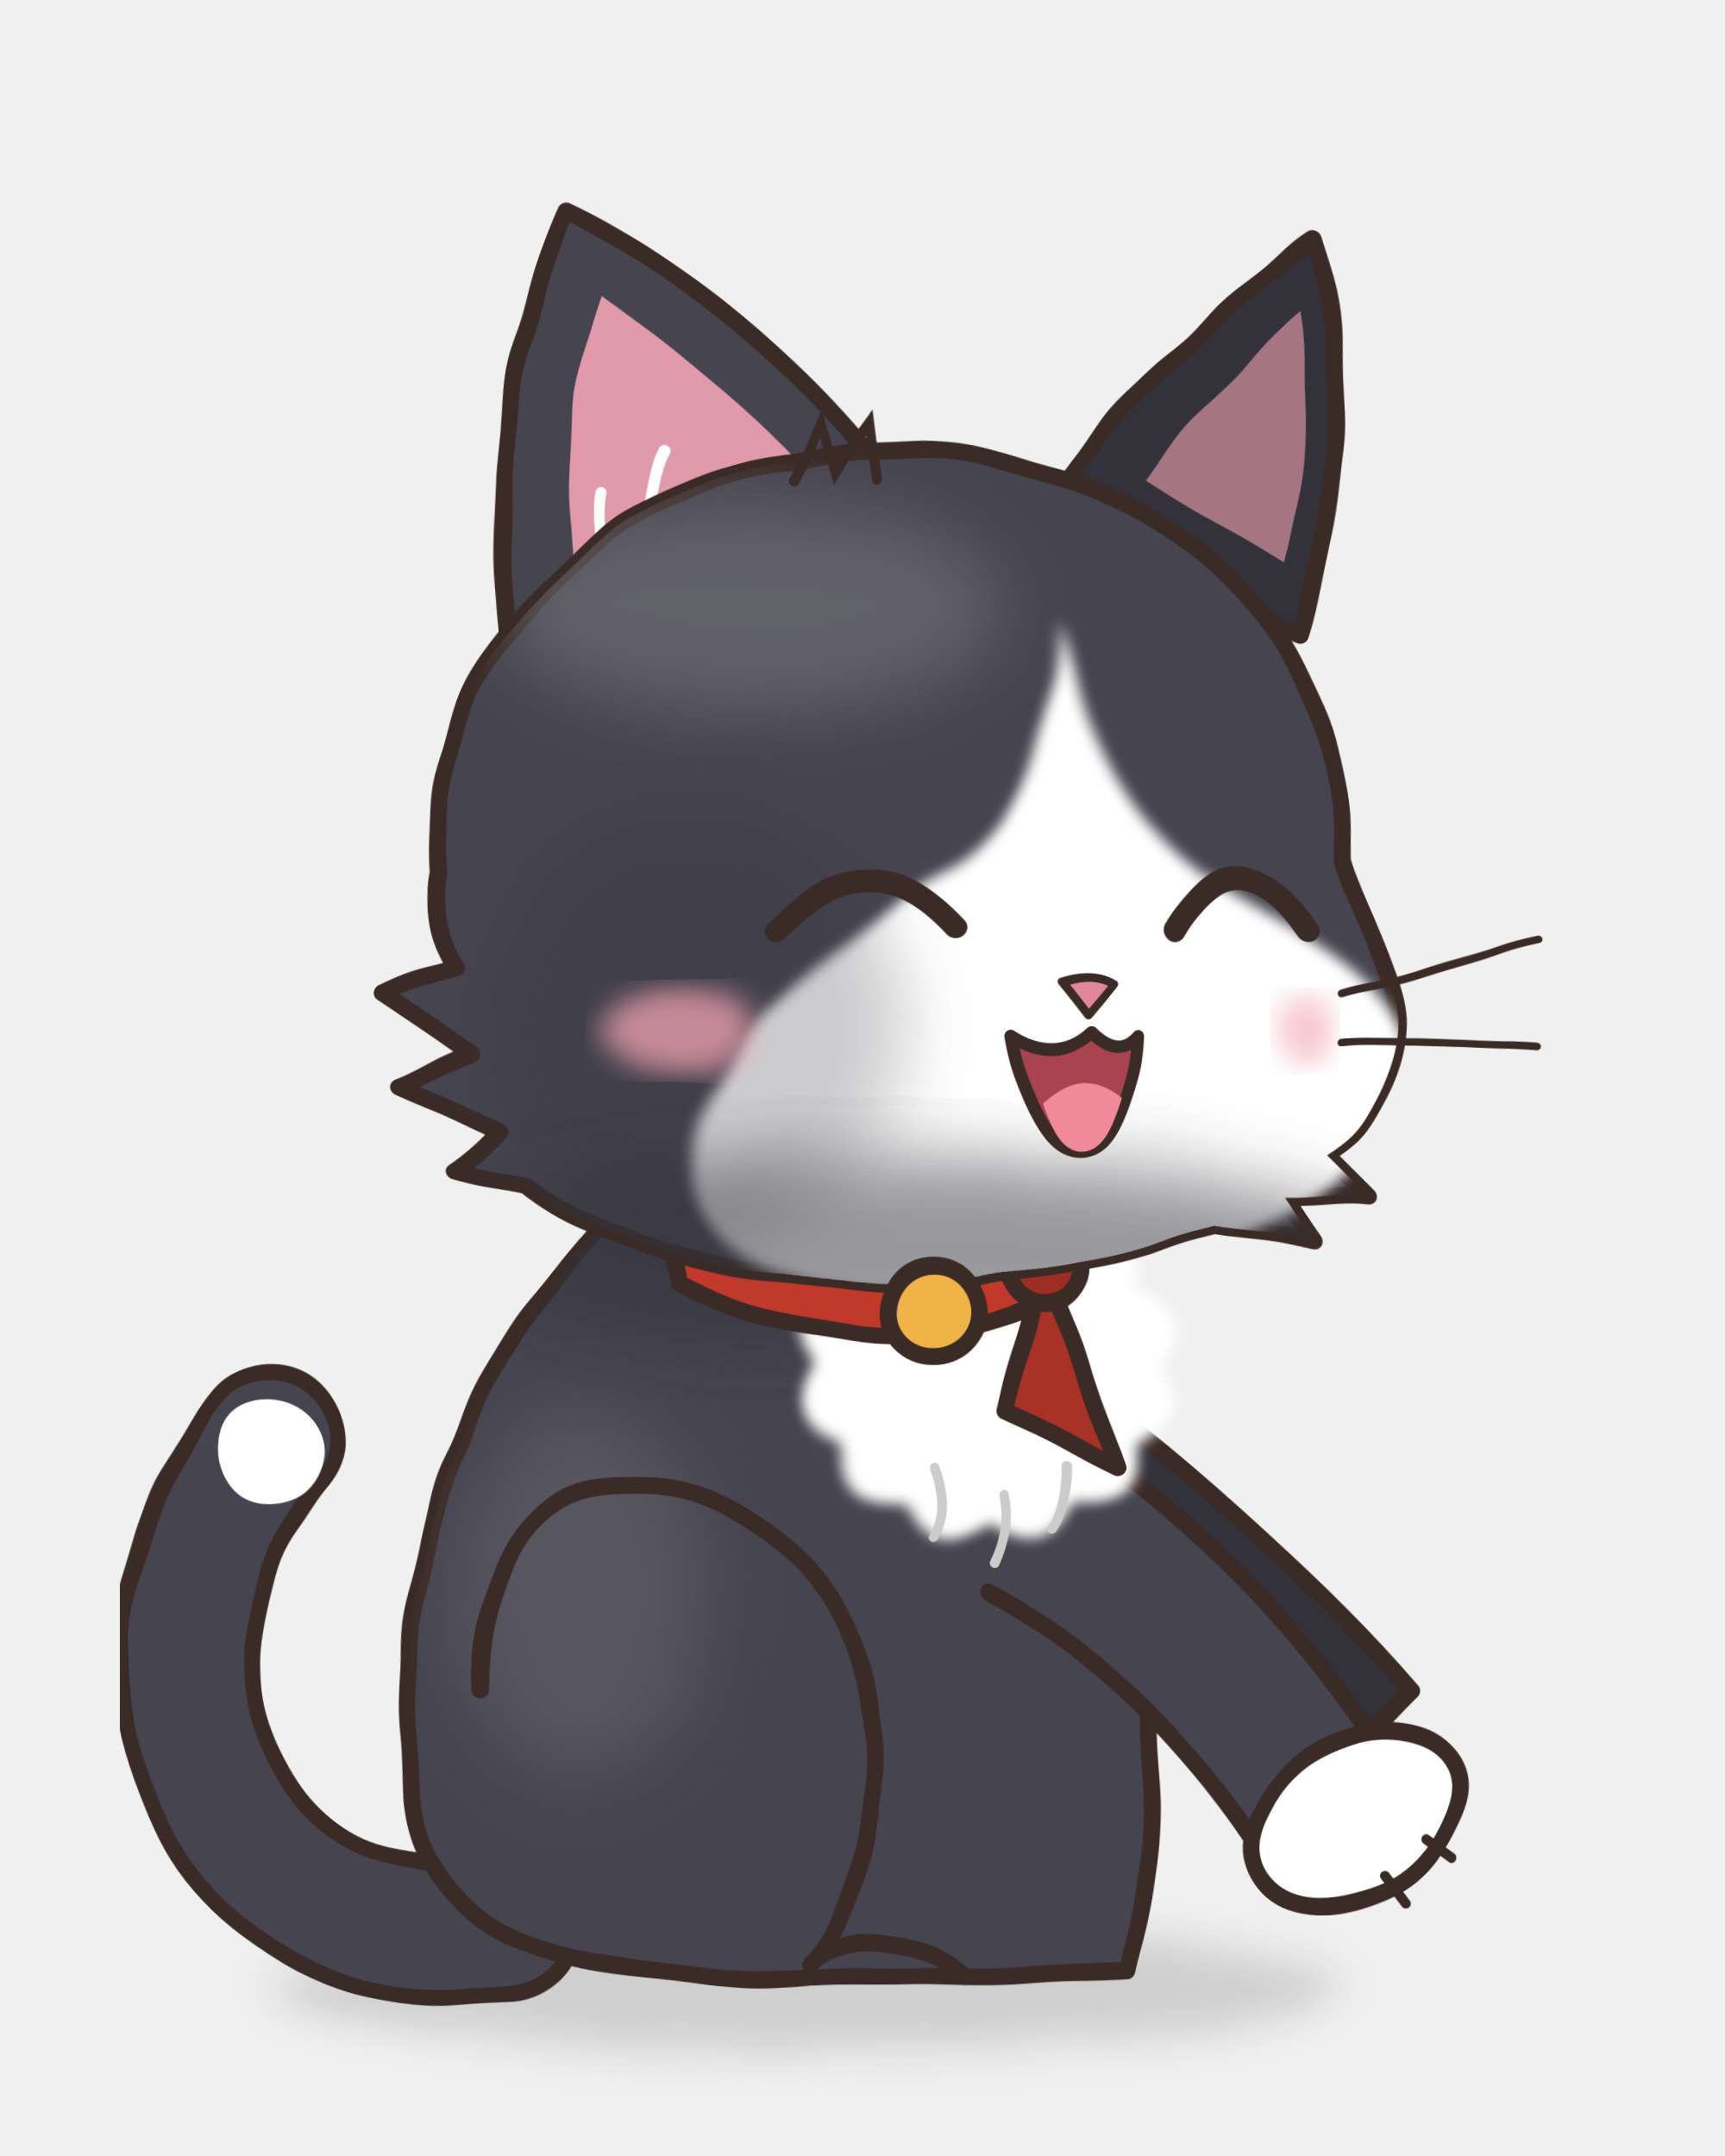
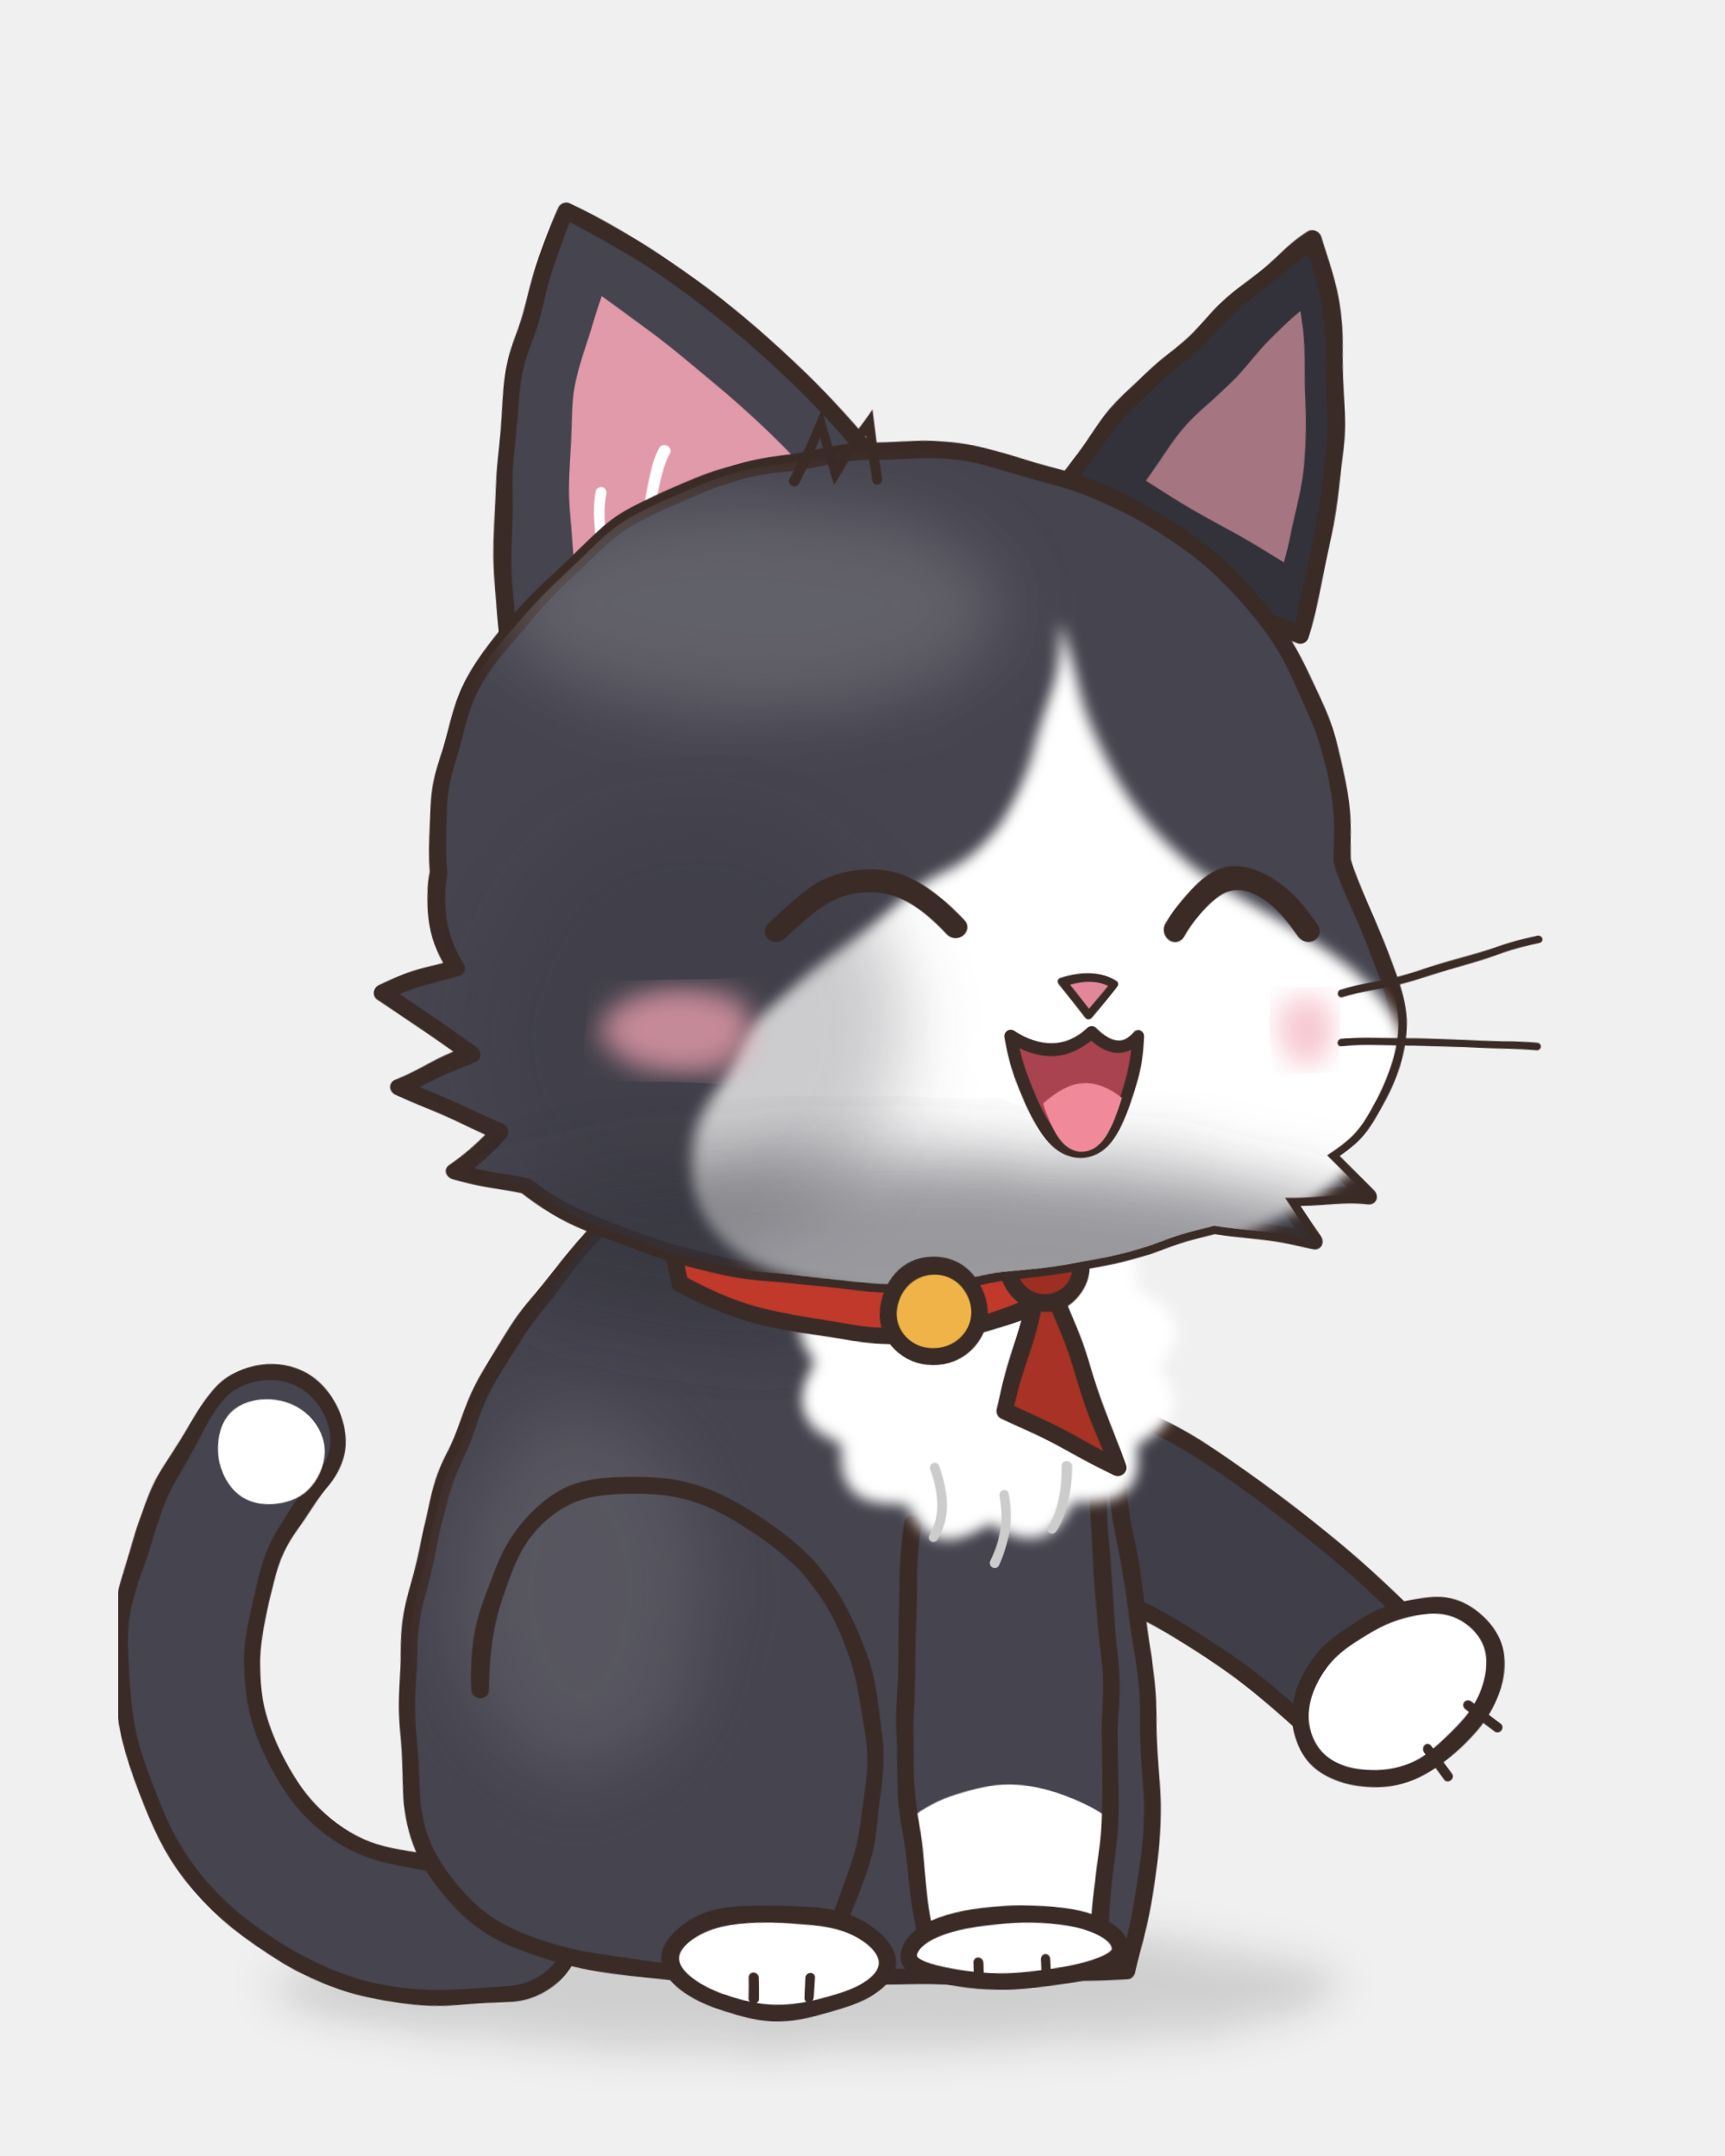
<svg xmlns="http://www.w3.org/2000/svg" viewBox="-104 -252 208 260">
  <defs>
    <filter id="ink" x="-5%" y="-5%" width="110%" height="110%">
      <feTurbulence type="fractalNoise" baseFrequency=".05" numOctaves="2" seed="3" result="n" />
      <feDisplacementMap in="SourceGraphic" in2="n" scale="2.2" />
    </filter>
    <filter id="pencil">
      <feTurbulence type="fractalNoise" baseFrequency="1.1 .35" numOctaves="2" seed="5" />
      <feColorMatrix values="0 0 0 0 .25  0 0 0 0 .2  0 0 0 0 .18  0 0 0 .22 -.02" />
      <feComposite in2="SourceGraphic" operator="in" />
    </filter>
    <filter id="blur1">
      <feGaussianBlur stdDeviation="1" />
    </filter>
    <filter id="blur2">
      <feGaussianBlur stdDeviation="2" />
    </filter>
    <filter id="blur3" x="-30%" y="-30%" width="160%" height="160%">
      <feGaussianBlur stdDeviation="3" />
    </filter>
    <filter id="blur4" x="-30%" y="-30%" width="160%" height="160%">
      <feGaussianBlur stdDeviation="5" />
    </filter>
  </defs>
  <g transform="translate(0 -150) scale(.85) translate(-120 -94)">
    <defs>
      <clipPath id="hsfoxblackhappy">
        <path d="M60 98 C58 60 90 38 124 38 C160 38 188 60 188 96 C190 104 196 112 196 120 C196 128 192 134 186 138 L192 144 L180 144 L184 150 L170 148 C164 150 144 156 124 156 C102 156 82 150 72 142 L62 140 L68 134 L54 128 L64 123 L52 115 L62 111 C59 106 59 102 60 98 Z" />
      </clipPath>
      <clipPath id="bsfoxblackhappy">
        <path d="M100 138 C68 150 52 194 56 228 C58 250 80 256 112 254 L158 254 C164 232 160 196 150 158 Z" />
      </clipPath>
    </defs>
    <g filter="url(#ink)">
      <ellipse cx="112" cy="256" rx="76" ry="9" fill="#000" opacity=".14" filter="url(#blur3)" />
      <path d="M70 248 C22 252 14 204 36 178" stroke="#3b2b27" stroke-width="21" fill="none" stroke-linecap="round" />
      <path d="M70 248 C22 252 14 204 36 178" stroke="#45444f" stroke-width="16.5" fill="none" stroke-linecap="round" />
      <circle cx="36" cy="180" r="7.5" fill="#ffffff" />
-       <path d="M150 170 C168 184 186 200 198 214 L186 226 C174 214 158 200 146 192 Z" stroke="#3b2b27" stroke-width="2.4" stroke-linejoin="round" stroke-linecap="round" fill="#33323a" />
+       <path d="M136 166 C160 172 182 188 198 204 L186 222 C172 208 156 198 138 196 Z" stroke="#3b2b27" stroke-width="2.4" stroke-linejoin="round" stroke-linecap="round" fill="#403f49" />
+       <ellipse cx="196" cy="214" rx="15" ry="10.5" stroke="#3b2b27" stroke-width="2.4" stroke-linejoin="round" stroke-linecap="round" fill="#ffffff" transform="rotate(-35 196 214)" />
+       <path d="M200 222 l3 4 M206 216 l4 3" stroke="#3b2b27" stroke-width="1.4" fill="none" stroke-linecap="round" />
      <path d="M100 138 C68 150 52 194 56 228 C58 250 80 256 112 254 L158 254 C164 232 160 196 150 158 Z" stroke="#3b2b27" stroke-width="2.4" stroke-linejoin="round" stroke-linecap="round" fill="#45444f" />
      <g clip-path="url(#bsfoxblackhappy)">
        <ellipse cx="110" cy="150" rx="44" ry="14" fill="#33323a" opacity=".6" filter="url(#blur4)" />
        <ellipse cx="80" cy="200" rx="18" ry="26" fill="#797880" opacity=".35" filter="url(#blur4)" />
      </g>
      <path d="M66 214 C64 182 92 176 112 196 C126 212 124 240 112 252" fill="none" stroke="#3b2b27" stroke-width="2.4" stroke-linejoin="round" stroke-linecap="round" />
-       <path d="M112 252 C116 248 128 248 134 254" fill="none" stroke="#3b2b27" stroke-width="2.4" stroke-linejoin="round" stroke-linecap="round" />
-       <path d="M128 166 C152 176 176 196 192 220 L176 236 C164 218 148 204 132 196 Z" fill="#45444f" />
-       <path d="M128 166 C152 176 176 196 192 220" fill="none" stroke="#3b2b27" stroke-width="2.4" stroke-linejoin="round" stroke-linecap="round" />
-       <path d="M176 236 C164 218 150 206 138 200" fill="none" stroke="#3b2b27" stroke-width="2.4" stroke-linejoin="round" stroke-linecap="round" />
-       <ellipse cx="190" cy="232" rx="16" ry="11" stroke="#3b2b27" stroke-width="2.4" stroke-linejoin="round" stroke-linecap="round" fill="#ffffff" transform="rotate(-30 190 232)" />
-       <path d="M194 240 l3 4 M200 235 l4 3" stroke="#3b2b27" stroke-width="1.4" fill="none" stroke-linecap="round" />
+       <ellipse cx="108" cy="252" rx="15" ry="7" stroke="#3b2b27" stroke-width="2.4" stroke-linejoin="round" stroke-linecap="round" fill="#ffffff" />
+       <path d="M104 254 v3 M112 254 v3" stroke="#3b2b27" stroke-width="1.4" fill="none" stroke-linecap="round" />
+       <path d="M128 176 C125 206 126 234 129 251 L154 251 C155 232 156 202 152 172 Z" fill="#45444f" />
+       <path d="M127 232 C134 226 148 226 155 232 L154 251 L129 251 Z" fill="#ffffff" />
+       <path d="M127 190 C125 210 126 234 129 251" fill="none" stroke="#3b2b27" stroke-width="2.4" stroke-linejoin="round" stroke-linecap="round" />
+       <path d="M152 172 C156 202 155 232 154 251" fill="none" stroke="#3b2b27" stroke-width="2.4" stroke-linejoin="round" stroke-linecap="round" />
+       <path d="M126 251 C126 244 157 244 157 251 C157 256 126 256 126 251 Z" stroke="#3b2b27" stroke-width="2.4" stroke-linejoin="round" stroke-linecap="round" fill="#ffffff" />
+       <path d="M136 252 v3 M146 252 v3" stroke="#3b2b27" stroke-width="1.4" fill="none" stroke-linecap="round" />
      <path d="M162.0 168.0 Q167.9 175.5 158.8 179.0 Q159.9 188.5 150.0 187.1 Q146.0 196.0 138.0 190.0 Q130.0 196.0 126.0 187.1 Q116.1 188.5 117.2 179.0 Q108.1 175.5 114.0 168.0 Q108.1 160.5 117.2 157.0 Q116.1 147.5 126.0 148.9 Q130.0 140.0 138.0 146.0 Q146.0 140.0 150.0 148.9 Q159.9 147.5 158.8 157.0 Q167.9 160.5 162.0 168.0Z" fill="#ffffff" opacity="1" filter="url(#blur1)" />
      <path d="M130 182 q2 6 0 10 M140 186 q1 6 -1 10 M149 182 q0 6 -2 9" stroke="#cccccc" stroke-width="1.4" fill="none" stroke-linecap="round" />
      <path d="M92 144 Q122 160 150 148 L148 158 Q120 170 94 156 Z" stroke="#3b2b27" stroke-width="2.4" stroke-linejoin="round" stroke-linecap="round" fill="#c0392b" />
      <path d="M146 154 L156 182 L140 174 Z" stroke="#3b2b27" stroke-width="2.4" stroke-linejoin="round" stroke-linecap="round" fill="#a83225" />
      <circle cx="146" cy="154" r="5" stroke="#3b2b27" stroke-width="2.4" stroke-linejoin="round" stroke-linecap="round" fill="#9d2e23" />
      <path d="M144 48 C156 32 170 18 184 8 C189 26 188 46 182 64 Z" stroke="#3b2b27" stroke-width="2.4" stroke-linejoin="round" stroke-linecap="round" fill="#33323a" />
      <path d="M160 42 C168 32 176 24 182 18 C184 32 183 44 180 54 Z" fill="#f2a3b3" opacity=".6" />
      <path d="M72 78 C66 54 68 28 78 4 C98 14 116 30 128 48 Z" stroke="#3b2b27" stroke-width="2.4" stroke-linejoin="round" stroke-linecap="round" fill="#45444f" />
      <path d="M80 66 C77 48 78 30 83 16 C97 26 109 36 118 48 Z" fill="#f2a3b3" opacity=".9" />
      <path d="M90 56 q-1 -12 2 -18 M97 58 q0 -10 4 -15 M84 58 q-2 -9 -1 -14" stroke="#fff" stroke-width="1.6" fill="none" stroke-linecap="round" />
      <path d="M60 98 C58 60 90 38 124 38 C160 38 188 60 188 96 C190 104 196 112 196 120 C196 128 192 134 186 138 L192 144 L180 144 L184 150 L170 148 C164 150 144 156 124 156 C102 156 82 150 72 142 L62 140 L68 134 L54 128 L64 123 L52 115 L62 111 C59 106 59 102 60 98 Z" stroke="#3b2b27" stroke-width="2.4" stroke-linejoin="round" stroke-linecap="round" fill="#45444f" />
      <g clip-path="url(#hsfoxblackhappy)">
        <path d="M148.031 62 C152.031 80 158.031 90 168.031 98 C180.031 106 198 112 198 128 C194 146 160 158 128 158 C106 158 94 150 96 136 C98 122 120.031 106 133.031 97 C142.031 90 146.031 80 148.031 62 Z" fill="#ffffff" filter="url(#blur1)" />
        <ellipse cx="104" cy="60" rx="36" ry="15" fill="#797880" opacity=".55" filter="url(#blur4)" />
        <ellipse cx="96" cy="120" rx="30" ry="30" fill="#33323a" opacity=".25" filter="url(#blur4)" />
        <ellipse cx="124" cy="152" rx="70" ry="14" fill="#33323a" opacity=".5" filter="url(#blur4)" />
      </g>
      <path d="M110 42 l4 -8 l2 7 l5 -7 l1 8" stroke="#3b2b27" stroke-width="1.4" fill="none" stroke-linecap="round" />
      <path d="M107.65 106 Q120.65 92 133.65 106" stroke="#3b2b27" fill="none" stroke-linecap="round" stroke-linejoin="round" stroke-width="3.2" />
      <path d="M164.329 106 Q173.737 92 183.146 106" stroke="#3b2b27" fill="none" stroke-linecap="round" stroke-linejoin="round" stroke-width="3.2" />
      <ellipse cx="93.954" cy="120" rx="11" ry="6" fill="#f2a3b3" opacity=".75" filter="url(#blur2)" />
      <ellipse cx="182.868" cy="120" rx="4" ry="5" fill="#f2a3b3" opacity=".6" filter="url(#blur2)" />
      <ellipse cx="144.031" cy="124" rx="9" ry="6.5" fill="#ffffff" opacity=".9" />
      <ellipse cx="158.031" cy="124" rx="6" ry="6" fill="#ffffff" opacity=".9" />
      <path d="M148.031 113 Q152.031 111 155.031 113 L151.531 117.5 Z" fill="#e2879a" stroke="#3b2b27" stroke-width="1.2" stroke-linejoin="round" />
      <path d="M141.031 121 Q147.031 125 152.031 120 Q156.031 124 159.031 121 Q158.031 137 151.031 137 Q144.031 137 141.031 121 Z" fill="#a8434f" stroke="#3b2b27" stroke-width="1.8" stroke-linejoin="round" />
      <path d="M145.031 130 Q151.031 125 157.031 130 Q155.031 137 151.031 137 Q147.031 137 145.031 130 Z" fill="#f08a9a" />
      <path d="M188 115 q14 -3.2 28 -7.6" stroke="#3b2b27" stroke-width="1.1" fill="none" stroke-linecap="round" />
      <path d="M188 122 q14 -0.4 28 0.8" stroke="#3b2b27" stroke-width="1.1" fill="none" stroke-linecap="round" />
      <g transform="translate(6 0)">
        <circle cx="124" cy="160" r="6.5" stroke="#3b2b27" stroke-width="2.4" stroke-linejoin="round" stroke-linecap="round" fill="#f0b347" />
      </g>
    </g>
  </g>
</svg>
